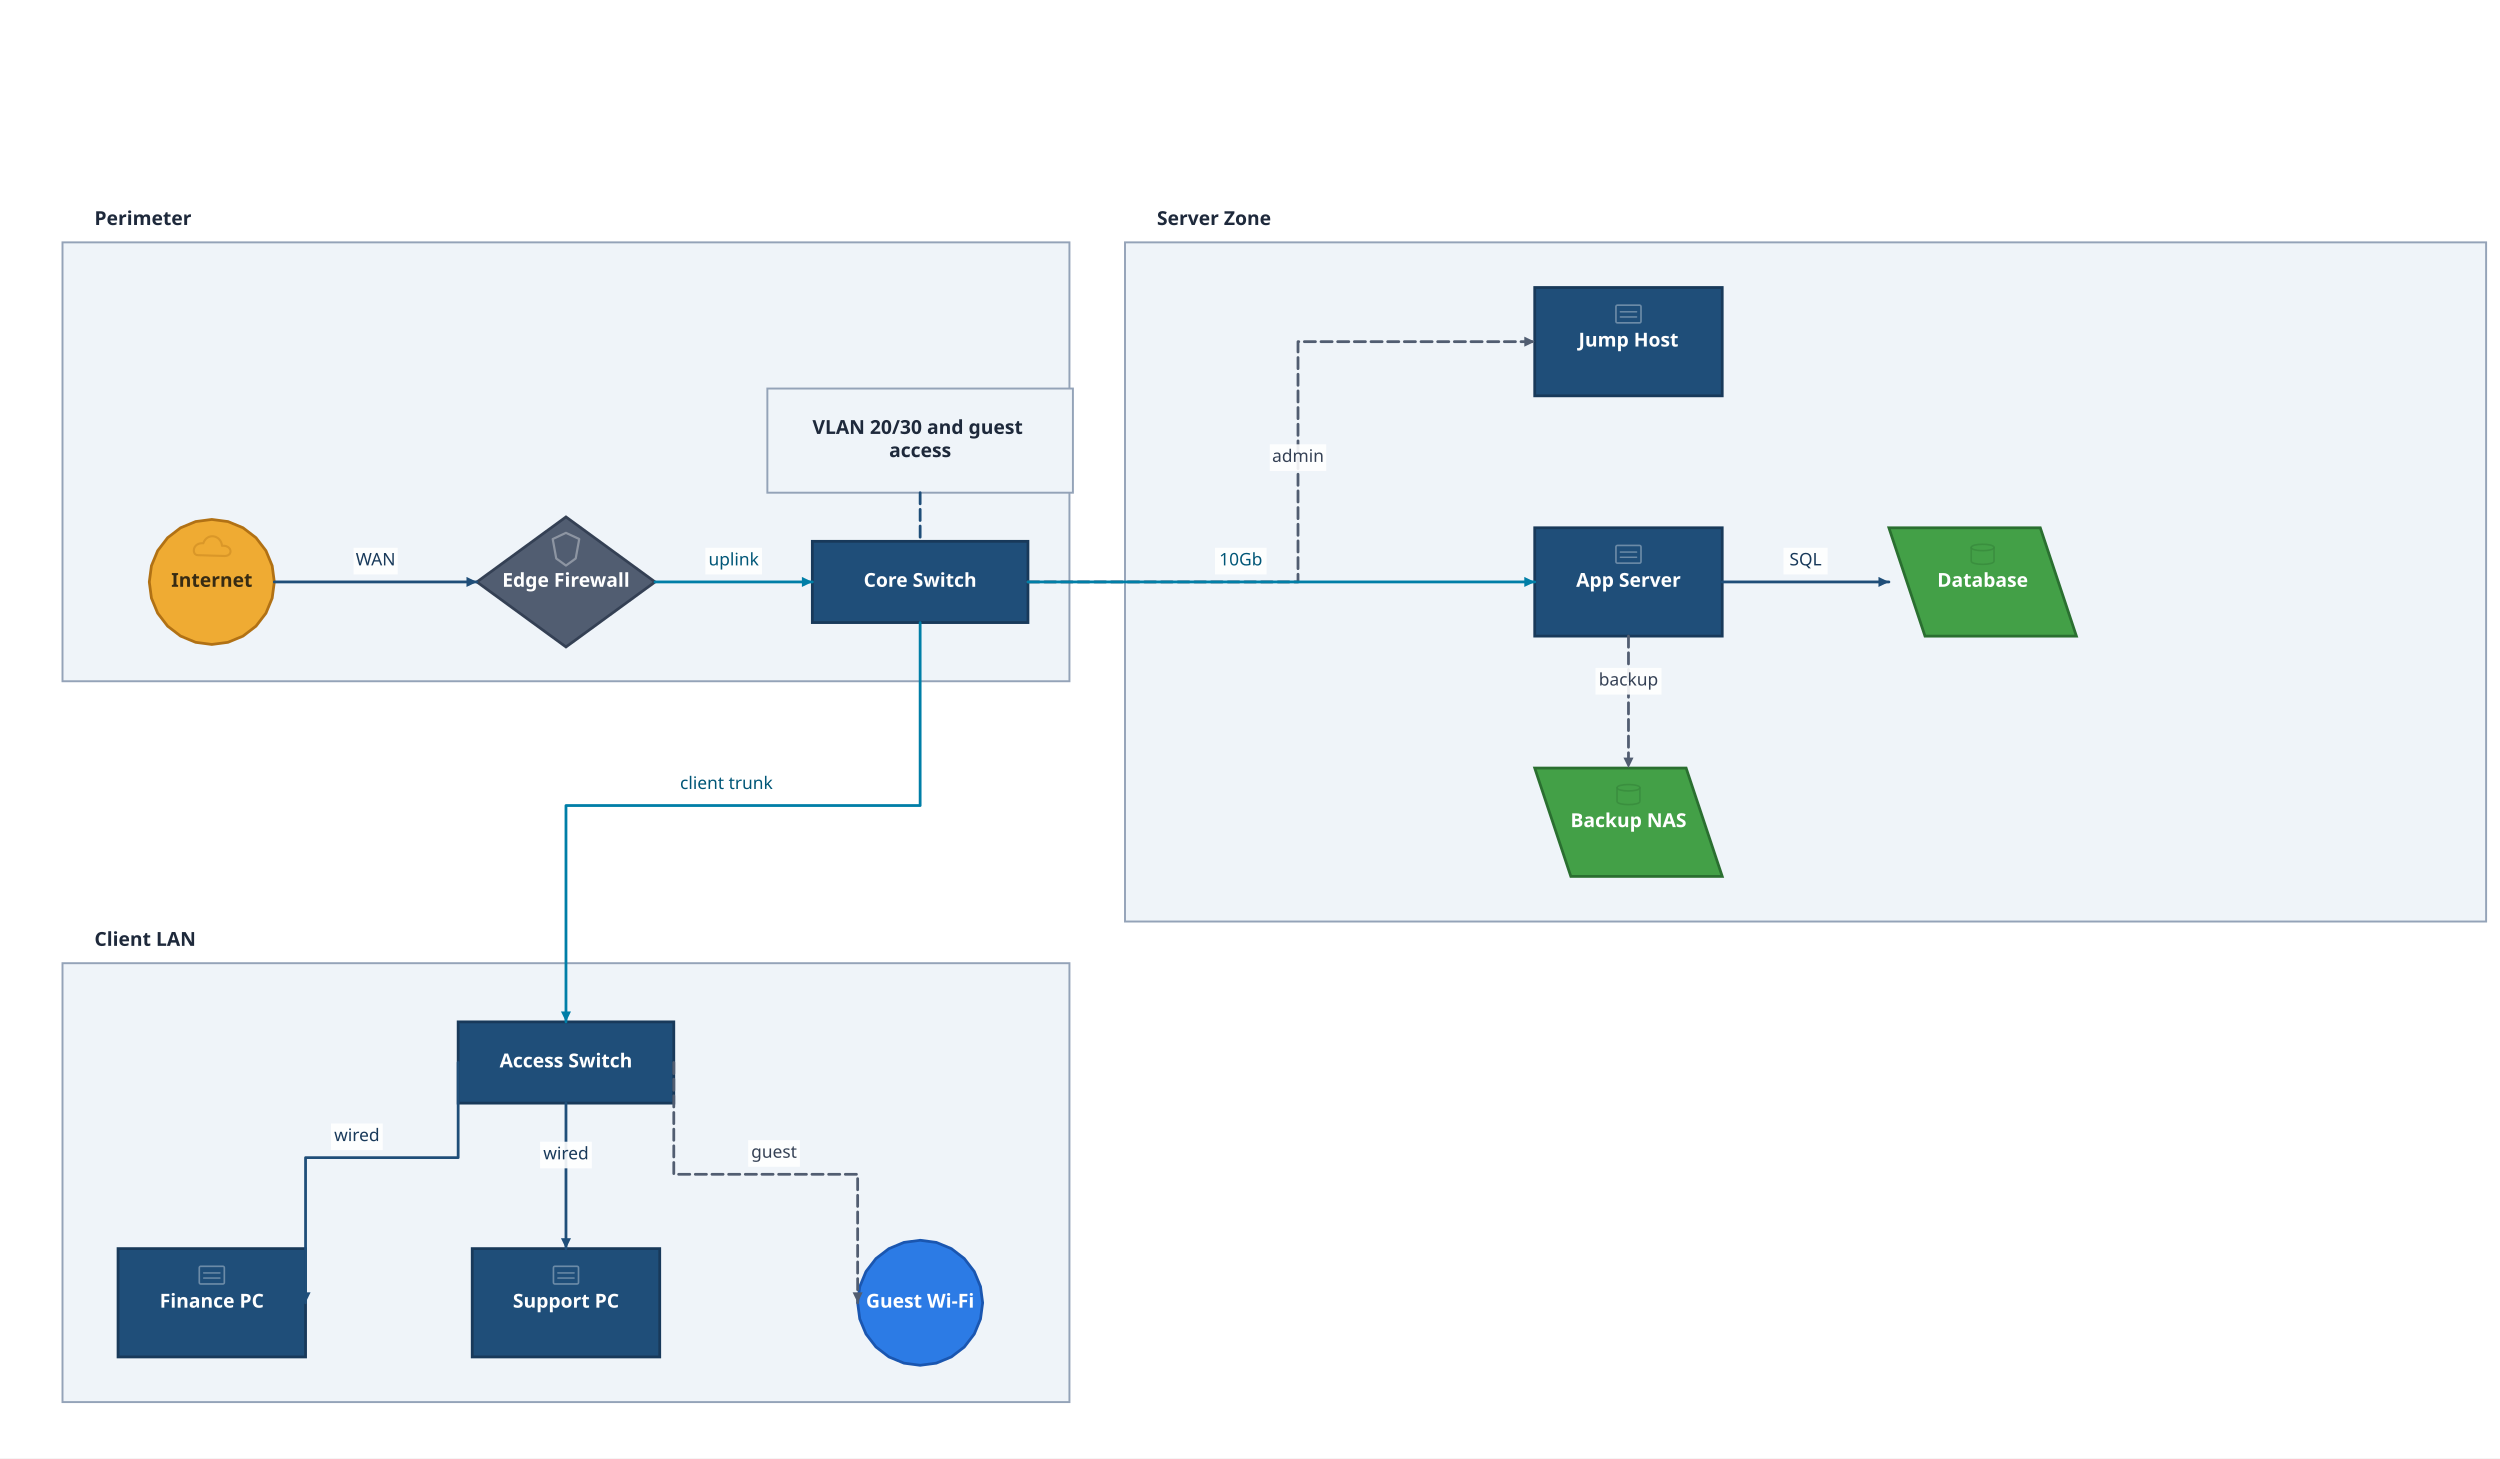
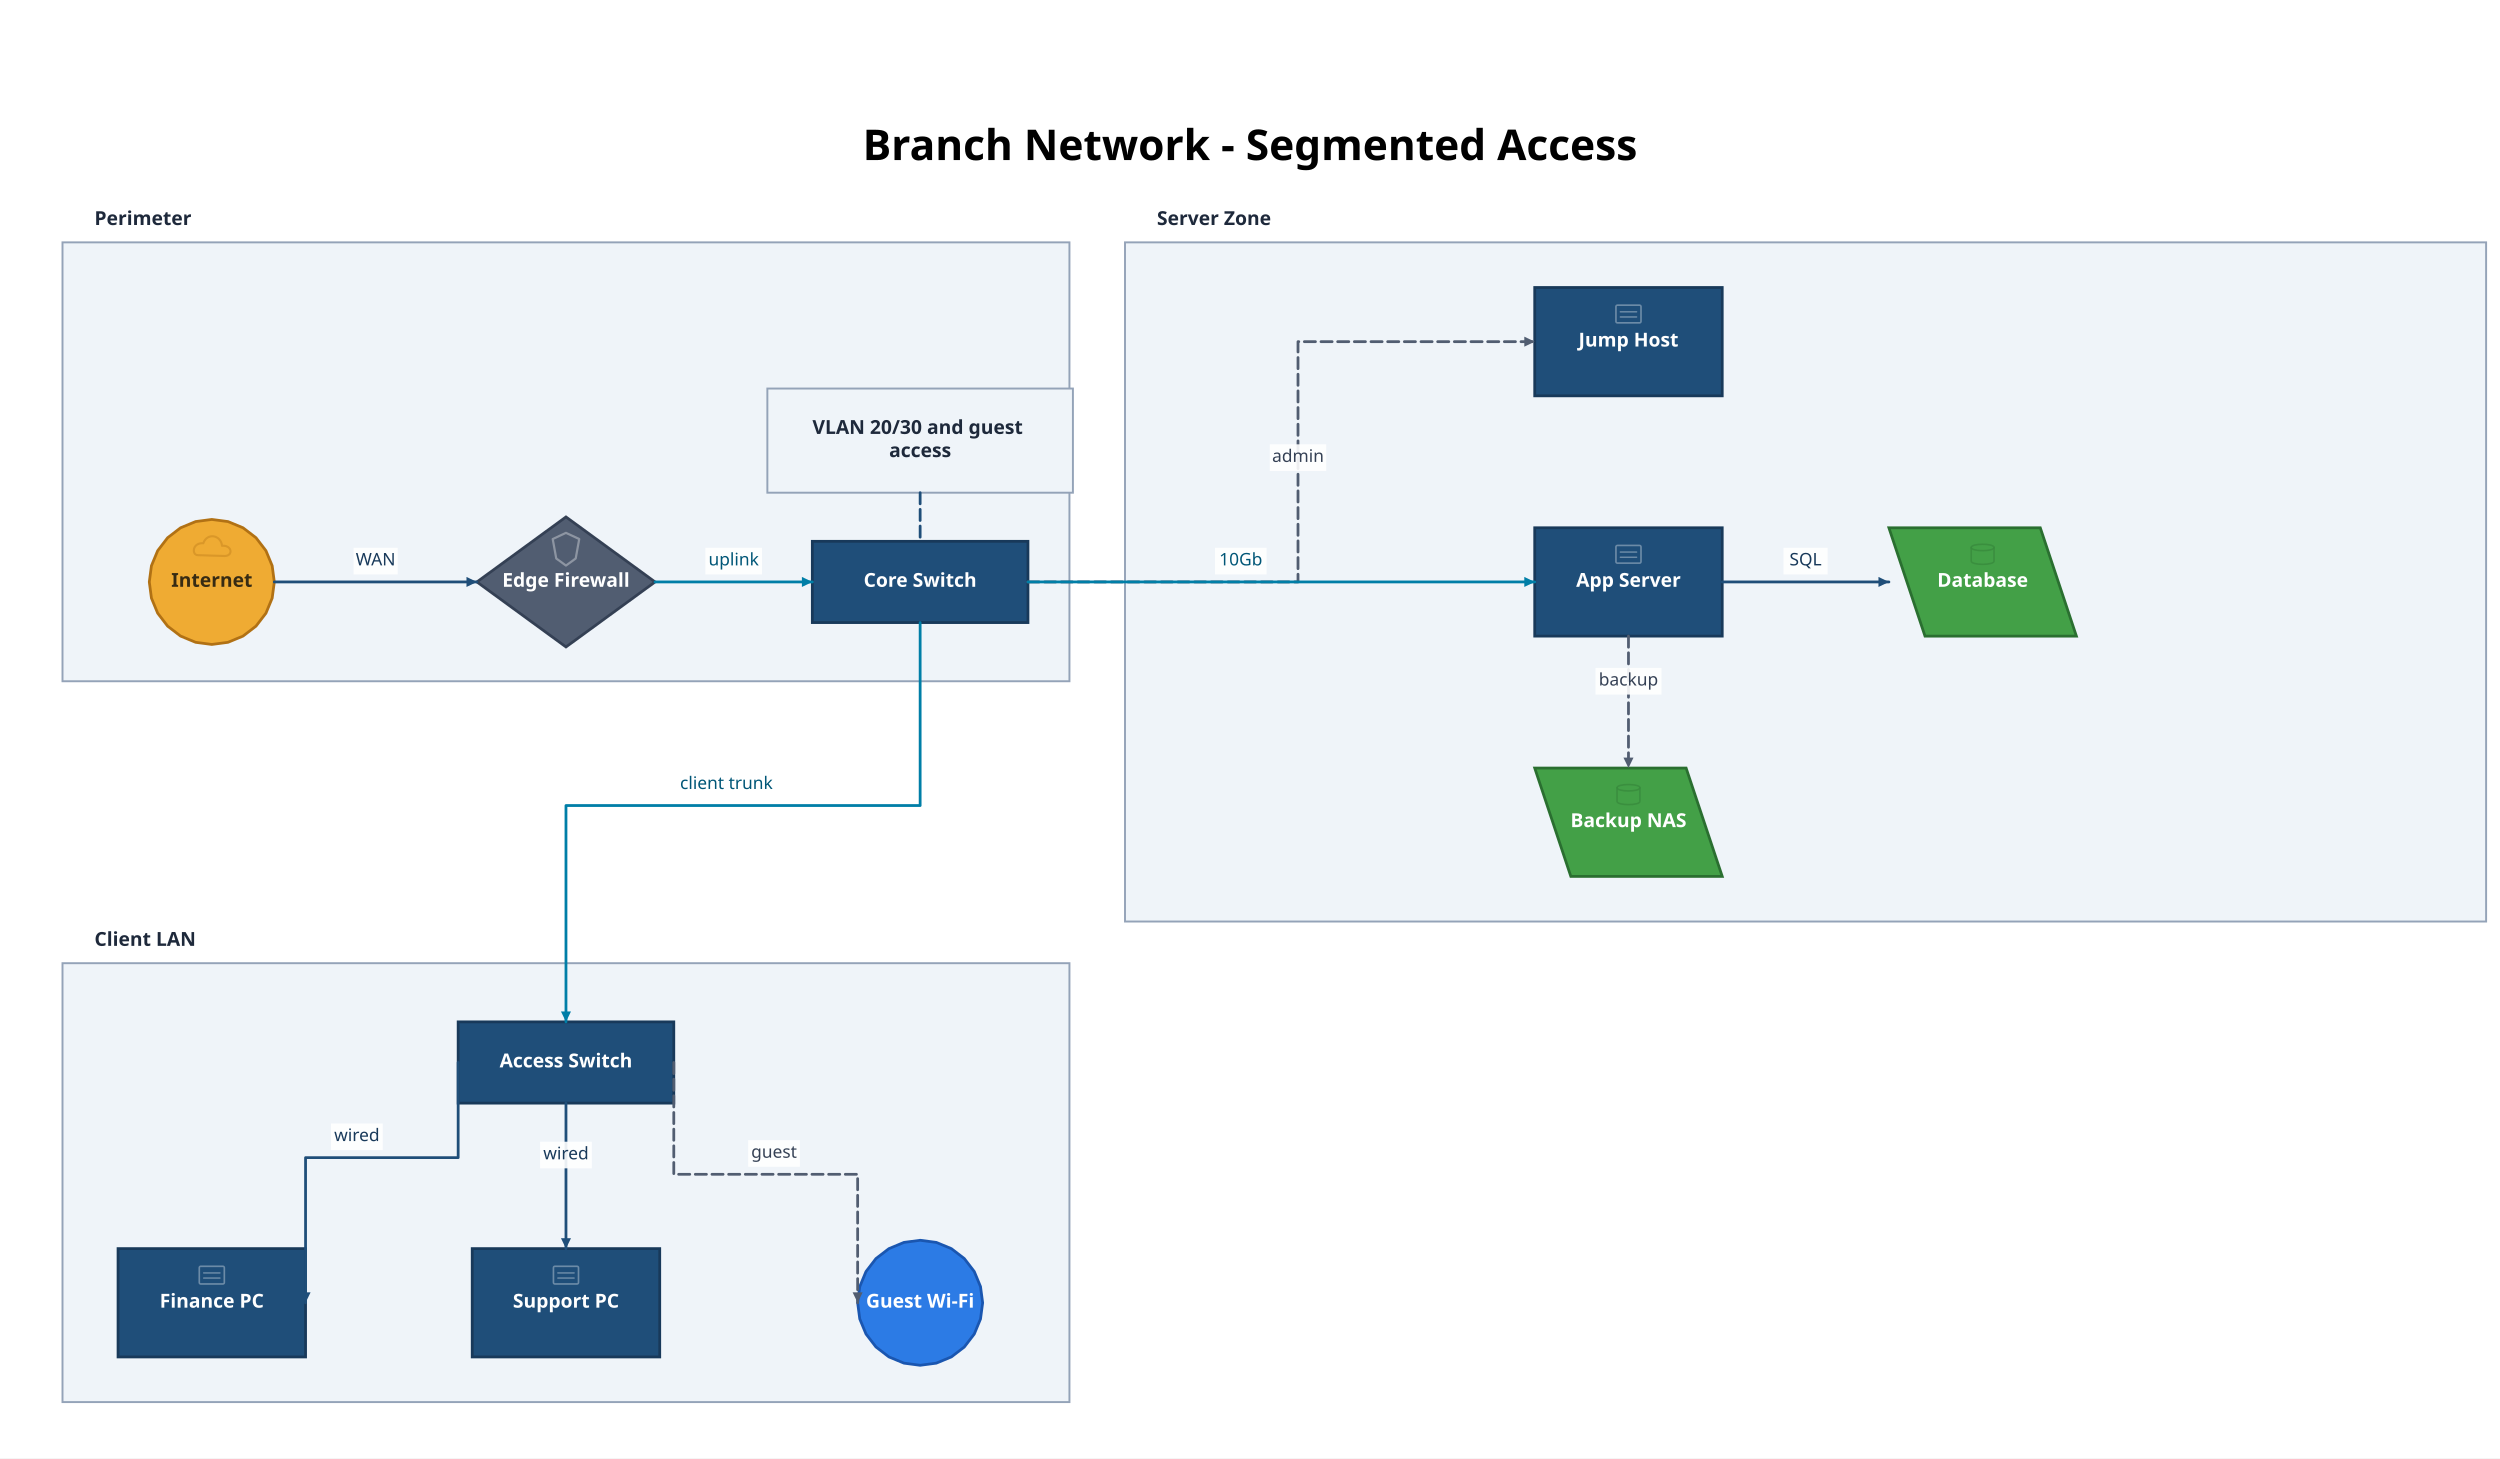
<svg xmlns="http://www.w3.org/2000/svg" width="1728" height="1008" viewBox="0 0 1728 1008" role="img" aria-label="Premium Network Segmentation">
  <rect x="0" y="0" width="1728" height="1008" fill="#FFFFFF" />
  <g data-officeimo-visio-page="Premium Network Segmentation">
    <g data-visio-shape-id="perimeter" data-visio-nameu="Rectangle">
      <path d="M 43.2 470.88 L 739.2 470.88 L 739.2 167.52 L 43.2 167.52 Z" data-officeimo-preserved-geometry="true" fill="#EFF4F9" stroke="#94A3B8" stroke-width="1.344" />
    </g>
    <g data-visio-shape-id="perimeter-label" data-visio-nameu="Text Box">
      <path d="M 57.6 166.56 L 724.8 166.56 L 724.8 137.76 L 57.6 137.76 Z" data-officeimo-preserved-geometry="true" fill="none" stroke="none" />
      <text x="65.28" y="150.827" font-family="Aptos" font-size="13.333" text-anchor="start" dominant-baseline="middle" fill="#1E293B" font-weight="700">
        <tspan x="65.28" dy="0">Perimeter</tspan>
      </text>
    </g>
    <g data-visio-shape-id="servers" data-visio-nameu="Rectangle">
      <path d="M 777.6 636.96 L 1718.4 636.96 L 1718.4 167.52 L 777.6 167.52 Z" data-officeimo-preserved-geometry="true" fill="#EFF4F9" stroke="#94A3B8" stroke-width="1.344" />
    </g>
    <g data-visio-shape-id="servers-label" data-visio-nameu="Text Box">
      <path d="M 792 166.56 L 1704 166.56 L 1704 137.76 L 792 137.76 Z" data-officeimo-preserved-geometry="true" fill="none" stroke="none" />
      <text x="799.68" y="150.827" font-family="Aptos" font-size="13.333" text-anchor="start" dominant-baseline="middle" fill="#1E293B" font-weight="700">
        <tspan x="799.68" dy="0">Server Zone</tspan>
      </text>
    </g>
    <g data-visio-shape-id="clients" data-visio-nameu="Rectangle">
      <path d="M 43.2 969.12 L 739.2 969.12 L 739.2 665.76 L 43.2 665.76 Z" data-officeimo-preserved-geometry="true" fill="#EFF4F9" stroke="#94A3B8" stroke-width="1.344" />
    </g>
    <g data-visio-shape-id="clients-label" data-visio-nameu="Text Box">
      <path d="M 57.6 664.8 L 724.8 664.8 L 724.8 636 L 57.6 636 Z" data-officeimo-preserved-geometry="true" fill="none" stroke="none" />
      <text x="65.28" y="649.067" font-family="Aptos" font-size="13.333" text-anchor="start" dominant-baseline="middle" fill="#1E293B" font-weight="700">
        <tspan x="65.28" dy="0">Client LAN</tspan>
      </text>
    </g>
    <g data-visio-shape-id="internet" data-visio-nameu="Circle">
      <path d="M 189.6 402.24 L 188.128 391.059 L 183.812 380.64 L 176.947 371.693 L 168 364.828 L 157.581 360.512 L 146.4 359.04 L 135.219 360.512 L 124.8 364.828 L 115.853 371.693 L 108.988 380.64 L 104.672 391.059 L 103.2 402.24 L 104.672 413.421 L 108.988 423.84 L 115.853 432.787 L 124.8 439.652 L 135.219 443.968 L 146.4 445.44 L 157.581 443.968 L 168 439.652 L 176.947 432.787 L 183.812 423.84 L 188.128 413.421 Z" data-officeimo-preserved-geometry="true" fill="#EFAB33" stroke="#B17114" stroke-width="1.92" />
      <g data-officeimo-stencil-artwork="true" data-officeimo-stencil-key="cloud" opacity="0.42">
        <path d="M136.412 383.716C132.3 383.128 133.181 374.903 140.525 375.491C143.169 367.853 152.863 369.909 153.45 377.253C160.5 376.666 161.382 384.303 155.213 384.303Z" fill="none" stroke="#B17114" stroke-opacity="0.824" stroke-width="1.469" stroke-linecap="round" stroke-linejoin="round" />
      </g>
      <text x="146.4" y="400.907" font-family="Aptos" font-size="13.333" text-anchor="middle" dominant-baseline="middle" fill="#372B13" font-weight="700">
        <tspan x="146.4" dy="0">Internet</tspan>
      </text>
    </g>
    <g data-visio-shape-id="edge" data-visio-nameu="Decision">
      <path d="M 391.2 447.168 L 452.76 402.24 L 391.2 357.312 L 329.64 402.24 Z" data-officeimo-preserved-geometry="true" fill="#515D71" stroke="#344054" stroke-width="1.92" />
      <g data-officeimo-stencil-artwork="true" data-officeimo-stencil-key="security" opacity="0.42">
        <path d="M391.2 368.31L400.365 372.588L397.921 386.03L391.2 390.918L384.479 386.03L382.035 372.588Z" fill="none" stroke="#FFFFFF" stroke-opacity="0.824" stroke-width="1.528" stroke-linecap="round" stroke-linejoin="round" />
      </g>
      <text x="391.2" y="400.907" font-family="Aptos" font-size="13.333" text-anchor="middle" dominant-baseline="middle" fill="#FFFFFF" font-weight="700">
        <tspan x="391.2" dy="0">Edge Firewall</tspan>
      </text>
    </g>
    <g data-visio-shape-id="core" data-visio-nameu="Rectangle">
      <path d="M 561.48 430.32 L 710.52 430.32 L 710.52 374.16 L 561.48 374.16 Z" data-officeimo-preserved-geometry="true" fill="#1F4E79" stroke="#18395A" stroke-width="1.92" />
      <text x="636" y="400.907" font-family="Aptos" font-size="13.333" text-anchor="middle" dominant-baseline="middle" fill="#FFFFFF" font-weight="700">
        <tspan x="636" dy="0">Core Switch</tspan>
      </text>
    </g>
    <g data-visio-shape-id="jump" data-visio-nameu="Process">
      <path d="M 1060.8 273.6 L 1190.4 273.6 L 1190.4 198.72 L 1060.8 198.72 Z" data-officeimo-preserved-geometry="true" fill="#1F4E79" stroke="#18395A" stroke-width="1.92" />
      <g data-officeimo-stencil-artwork="true" data-officeimo-stencil-key="compute" opacity="0.42">
        <rect x="1116.944" y="210.94" width="17.312" height="12.22" rx="0.978" fill="none" stroke="#FFFFFF" stroke-opacity="0.824" stroke-width="1.146" stroke-linecap="round" stroke-linejoin="round" />
        <line x1="1119.999" y1="215.523" x2="1131.201" y2="215.523" stroke="#FFFFFF" stroke-opacity="0.824" stroke-width="1.018" stroke-linecap="round" />
        <line x1="1119.999" y1="219.087" x2="1131.201" y2="219.087" stroke="#FFFFFF" stroke-opacity="0.824" stroke-width="1.018" stroke-linecap="round" />
      </g>
      <text x="1125.6" y="234.827" font-family="Aptos" font-size="13.333" text-anchor="middle" dominant-baseline="middle" fill="#FFFFFF" font-weight="700">
        <tspan x="1125.6" dy="0">Jump Host</tspan>
      </text>
    </g>
    <g data-visio-shape-id="app" data-visio-nameu="Process">
      <path d="M 1060.8 439.68 L 1190.4 439.68 L 1190.4 364.8 L 1060.8 364.8 Z" data-officeimo-preserved-geometry="true" fill="#1F4E79" stroke="#18395A" stroke-width="1.92" />
      <g data-officeimo-stencil-artwork="true" data-officeimo-stencil-key="compute" opacity="0.42">
        <rect x="1116.944" y="377.02" width="17.312" height="12.22" rx="0.978" fill="none" stroke="#FFFFFF" stroke-opacity="0.824" stroke-width="1.146" stroke-linecap="round" stroke-linejoin="round" />
        <line x1="1119.999" y1="381.603" x2="1131.201" y2="381.603" stroke="#FFFFFF" stroke-opacity="0.824" stroke-width="1.018" stroke-linecap="round" />
        <line x1="1119.999" y1="385.167" x2="1131.201" y2="385.167" stroke="#FFFFFF" stroke-opacity="0.824" stroke-width="1.018" stroke-linecap="round" />
      </g>
      <text x="1125.6" y="400.907" font-family="Aptos" font-size="13.333" text-anchor="middle" dominant-baseline="middle" fill="#FFFFFF" font-weight="700">
        <tspan x="1125.6" dy="0">App Server</tspan>
      </text>
    </g>
    <g data-visio-shape-id="db" data-visio-nameu="Data">
      <path d="M 1330.56 439.68 L 1435.2 439.68 L 1410.24 364.8 L 1305.6 364.8 Z" data-officeimo-preserved-geometry="true" fill="#43A047" stroke="#2A6F30" stroke-width="1.92" />
      <g data-officeimo-stencil-artwork="true" data-officeimo-stencil-key="data" opacity="0.42">
        <path d="M1362.508 378.405C1362.508 375.452 1378.292 375.452 1378.292 378.405L1378.292 387.856C1378.292 390.809 1362.508 390.809 1362.508 387.856Z" fill="none" stroke="#2A6F30" stroke-opacity="0.824" stroke-width="1.146" stroke-linecap="round" stroke-linejoin="round" />
        <path d="M1362.508 378.405C1362.508 381.359 1378.292 381.359 1378.292 378.405" fill="none" stroke="#2A6F30" stroke-opacity="0.824" stroke-width="1.146" stroke-linecap="round" stroke-linejoin="round" />
      </g>
      <text x="1370.4" y="400.907" font-family="Aptos" font-size="13.333" text-anchor="middle" dominant-baseline="middle" fill="#FFFFFF" font-weight="700">
        <tspan x="1370.4" dy="0">Database</tspan>
      </text>
    </g>
    <g data-visio-shape-id="backup" data-visio-nameu="Data">
      <path d="M 1085.76 605.76 L 1190.4 605.76 L 1165.44 530.88 L 1060.8 530.88 Z" data-officeimo-preserved-geometry="true" fill="#43A047" stroke="#2A6F30" stroke-width="1.92" />
      <g data-officeimo-stencil-artwork="true" data-officeimo-stencil-key="data" opacity="0.42">
        <path d="M1117.708 544.485C1117.708 541.532 1133.492 541.532 1133.492 544.485L1133.492 553.936C1133.492 556.889 1117.708 556.889 1117.708 553.936Z" fill="none" stroke="#2A6F30" stroke-opacity="0.824" stroke-width="1.146" stroke-linecap="round" stroke-linejoin="round" />
        <path d="M1117.708 544.485C1117.708 547.439 1133.492 547.439 1133.492 544.485" fill="none" stroke="#2A6F30" stroke-opacity="0.824" stroke-width="1.146" stroke-linecap="round" stroke-linejoin="round" />
      </g>
      <text x="1125.6" y="566.987" font-family="Aptos" font-size="13.333" text-anchor="middle" dominant-baseline="middle" fill="#FFFFFF" font-weight="700">
        <tspan x="1125.6" dy="0">Backup NAS</tspan>
      </text>
    </g>
    <g data-visio-shape-id="access" data-visio-nameu="Rectangle">
      <path d="M 316.68 762.48 L 465.72 762.48 L 465.72 706.32 L 316.68 706.32 Z" data-officeimo-preserved-geometry="true" fill="#1F4E79" stroke="#18395A" stroke-width="1.92" />
      <text x="391.2" y="733.067" font-family="Aptos" font-size="13.333" text-anchor="middle" dominant-baseline="middle" fill="#FFFFFF" font-weight="700">
        <tspan x="391.2" dy="0">Access Switch</tspan>
      </text>
    </g>
    <g data-visio-shape-id="finance" data-visio-nameu="Process">
      <path d="M 81.6 937.92 L 211.2 937.92 L 211.2 863.04 L 81.6 863.04 Z" data-officeimo-preserved-geometry="true" fill="#1F4E79" stroke="#18395A" stroke-width="1.92" />
      <g data-officeimo-stencil-artwork="true" data-officeimo-stencil-key="compute" opacity="0.42">
        <rect x="137.744" y="875.26" width="17.312" height="12.22" rx="0.978" fill="none" stroke="#FFFFFF" stroke-opacity="0.824" stroke-width="1.146" stroke-linecap="round" stroke-linejoin="round" />
        <line x1="140.799" y1="879.843" x2="152.001" y2="879.843" stroke="#FFFFFF" stroke-opacity="0.824" stroke-width="1.018" stroke-linecap="round" />
        <line x1="140.799" y1="883.407" x2="152.001" y2="883.407" stroke="#FFFFFF" stroke-opacity="0.824" stroke-width="1.018" stroke-linecap="round" />
      </g>
      <text x="146.4" y="899.147" font-family="Aptos" font-size="13.333" text-anchor="middle" dominant-baseline="middle" fill="#FFFFFF" font-weight="700">
        <tspan x="146.4" dy="0">Finance PC</tspan>
      </text>
    </g>
    <g data-visio-shape-id="support" data-visio-nameu="Process">
      <path d="M 326.4 937.92 L 456 937.92 L 456 863.04 L 326.4 863.04 Z" data-officeimo-preserved-geometry="true" fill="#1F4E79" stroke="#18395A" stroke-width="1.92" />
      <g data-officeimo-stencil-artwork="true" data-officeimo-stencil-key="compute" opacity="0.42">
        <rect x="382.544" y="875.26" width="17.312" height="12.22" rx="0.978" fill="none" stroke="#FFFFFF" stroke-opacity="0.824" stroke-width="1.146" stroke-linecap="round" stroke-linejoin="round" />
        <line x1="385.599" y1="879.843" x2="396.801" y2="879.843" stroke="#FFFFFF" stroke-opacity="0.824" stroke-width="1.018" stroke-linecap="round" />
        <line x1="385.599" y1="883.407" x2="396.801" y2="883.407" stroke="#FFFFFF" stroke-opacity="0.824" stroke-width="1.018" stroke-linecap="round" />
      </g>
      <text x="391.2" y="899.147" font-family="Aptos" font-size="13.333" text-anchor="middle" dominant-baseline="middle" fill="#FFFFFF" font-weight="700">
        <tspan x="391.2" dy="0">Support PC</tspan>
      </text>
    </g>
    <g data-visio-shape-id="wifi" data-visio-nameu="Circle">
      <path d="M 679.2 900.48 L 677.728 889.299 L 673.412 878.88 L 666.547 869.933 L 657.6 863.068 L 647.181 858.752 L 636 857.28 L 624.819 858.752 L 614.4 863.068 L 605.453 869.933 L 598.588 878.88 L 594.272 889.299 L 592.8 900.48 L 594.272 911.661 L 598.588 922.08 L 605.453 931.027 L 614.4 937.892 L 624.819 942.208 L 636 943.68 L 647.181 942.208 L 657.6 937.892 L 666.547 931.027 L 673.412 922.08 L 677.728 911.661 Z" data-officeimo-preserved-geometry="true" fill="#2C7BE5" stroke="#1A56B0" stroke-width="1.92" />
      <text x="636" y="899.147" font-family="Aptos" font-size="13.333" text-anchor="middle" dominant-baseline="middle" fill="#FFFFFF" font-weight="700">
        <tspan x="636" dy="0">Guest Wi-Fi</tspan>
      </text>
    </g>
    <g data-visio-shape-id="core-callout" data-visio-nameu="Rectangle">
      <path d="M 530.4 340.56 L 741.6 340.56 L 741.6 268.56 L 530.4 268.56 Z" data-officeimo-preserved-geometry="true" fill="#EFF4F9" stroke="#94A3B8" stroke-width="1.344" />
      <text x="636" y="295.227" font-family="Aptos" font-size="13.333" text-anchor="middle" dominant-baseline="middle" fill="#1E293B" font-weight="700">
        <tspan x="636" dy="0">VLAN 20/30 and guest</tspan>
        <tspan x="636" dy="16">access</tspan>
      </text>
    </g>
    <g data-visio-shape-id="title" data-visio-nameu="Text Box">
      <path d="M 76.8 124.8 L 1651.2 124.8 L 1651.2 81.6 L 76.8 81.6 Z" data-officeimo-preserved-geometry="true" fill="none" stroke="none" />
-       <text x="864" y="100.533" font-family="Aptos" font-size="26.667" text-anchor="middle" dominant-baseline="middle" fill="#FFFFFF" font-weight="700">
+       <text x="864" y="100.267" font-family="Aptos Display" font-size="29.333" text-anchor="middle" dominant-baseline="middle" fill="#000000" font-weight="700">
        <tspan x="864" dy="0">Branch Network - Segmented Access</tspan>
      </text>
    </g>
    <g data-visio-connector-id="1">
      <path d="M 189.6 402.24 L 259.62 402.24 L 259.62 402.24 L 329.64 402.24" fill="none" stroke="#1F4E79" stroke-width="1.92" stroke-linecap="round" stroke-linejoin="round" />
      <path data-officeimo-connector-arrow="end" d="M 329.64 402.24 L 322.432 405.711 L 322.432 398.769 Z" fill="#1F4E79" stroke="none" />
      <rect data-officeimo-text-background="true" data-officeimo-connector-label-background="true" x="244.38" y="378.64" width="30.48" height="18.4" fill="#FFFFFF" fill-opacity="0.902" />
      <text x="259.62" y="386.64" font-family="Aptos" font-size="12" text-anchor="middle" dominant-baseline="middle" fill="#18395A">
        <tspan x="259.62" dy="0">WAN</tspan>
      </text>
    </g>
    <g data-visio-connector-id="2">
      <path d="M 452.76 402.24 L 512.88 402.24 L 512.88 402.24 L 561.48 402.24" fill="none" stroke="#007EA7" stroke-width="1.92" stroke-linecap="round" stroke-linejoin="round" />
      <path data-officeimo-connector-arrow="end" d="M 561.48 402.24 L 554.272 405.711 L 554.272 398.769 Z" fill="#007EA7" stroke="none" />
      <rect data-officeimo-text-background="true" data-officeimo-connector-label-background="true" x="487.56" y="378.64" width="39.12" height="18.4" fill="#FFFFFF" fill-opacity="0.902" />
      <text x="507.12" y="386.64" font-family="Aptos" font-size="12" text-anchor="middle" dominant-baseline="middle" fill="#005677">
        <tspan x="507.12" dy="0">uplink</tspan>
      </text>
    </g>
    <g data-visio-connector-id="3">
      <path d="M 710.52 402.24 L 897.18 402.24 L 897.18 236.16 L 1060.8 236.16" fill="none" stroke="#515D71" stroke-width="1.92" stroke-linecap="round" stroke-linejoin="round" stroke-dasharray="7.68 3.84" />
      <path data-officeimo-connector-arrow="end" d="M 1060.8 236.16 L 1053.592 239.631 L 1053.592 232.689 Z" fill="#515D71" stroke="none" />
      <rect data-officeimo-text-background="true" data-officeimo-connector-label-background="true" x="877.68" y="307.12" width="39" height="18.4" fill="#FFFFFF" fill-opacity="0.902" />
      <text x="897.18" y="315.12" font-family="Aptos" font-size="12" text-anchor="middle" dominant-baseline="middle" fill="#344054">
        <tspan x="897.18" dy="0">admin</tspan>
      </text>
    </g>
    <g data-visio-connector-id="4">
      <path d="M 710.52 402.24 L 902.94 402.24 L 902.94 402.24 L 1060.8 402.24" fill="none" stroke="#007EA7" stroke-width="1.92" stroke-linecap="round" stroke-linejoin="round" />
      <path data-officeimo-connector-arrow="end" d="M 1060.8 402.24 L 1053.592 405.711 L 1053.592 398.769 Z" fill="#007EA7" stroke="none" />
      <rect data-officeimo-text-background="true" data-officeimo-connector-label-background="true" x="839.818" y="378.64" width="35.64" height="18.4" fill="#FFFFFF" fill-opacity="0.902" />
      <text x="857.638" y="386.64" font-family="Aptos" font-size="12" text-anchor="middle" dominant-baseline="middle" fill="#005677">
        <tspan x="857.638" dy="0">10Gb</tspan>
      </text>
    </g>
    <g data-visio-connector-id="5">
      <path d="M 1190.4 402.24 L 1248 402.24 L 1248 402.24 L 1305.6 402.24" fill="none" stroke="#1F4E79" stroke-width="1.92" stroke-linecap="round" stroke-linejoin="round" />
      <path data-officeimo-connector-arrow="end" d="M 1305.6 402.24 L 1298.392 405.711 L 1298.392 398.769 Z" fill="#1F4E79" stroke="none" />
      <rect data-officeimo-text-background="true" data-officeimo-connector-label-background="true" x="1232.76" y="378.64" width="30.48" height="18.4" fill="#FFFFFF" fill-opacity="0.902" />
      <text x="1248" y="386.64" font-family="Aptos" font-size="12" text-anchor="middle" dominant-baseline="middle" fill="#18395A">
        <tspan x="1248" dy="0">SQL</tspan>
      </text>
    </g>
    <g data-visio-connector-id="6">
      <path d="M 1125.6 439.68 L 1125.6 479.52 L 1125.6 479.52 L 1125.6 530.88" fill="none" stroke="#515D71" stroke-width="1.92" stroke-linecap="round" stroke-linejoin="round" stroke-dasharray="7.68 3.84" />
      <path data-officeimo-connector-arrow="end" d="M 1125.6 530.88 L 1122.129 523.672 L 1129.071 523.672 Z" fill="#515D71" stroke="none" />
      <rect data-officeimo-text-background="true" data-officeimo-connector-label-background="true" x="1102.8" y="461.68" width="45.6" height="18.4" fill="#FFFFFF" fill-opacity="0.902" />
      <text x="1125.6" y="469.68" font-family="Aptos" font-size="12" text-anchor="middle" dominant-baseline="middle" fill="#344054">
        <tspan x="1125.6" dy="0">backup</tspan>
      </text>
    </g>
    <g data-visio-connector-id="7">
      <path d="M 636 430.32 L 636 556.8 L 391.2 556.8 L 391.2 706.32" fill="none" stroke="#007EA7" stroke-width="1.92" stroke-linecap="round" stroke-linejoin="round" />
      <path data-officeimo-connector-arrow="end" d="M 391.2 706.32 L 387.729 699.112 L 394.671 699.112 Z" fill="#007EA7" stroke="none" />
      <rect data-officeimo-text-background="true" data-officeimo-connector-label-background="true" x="468.84" y="533.2" width="66.48" height="18.4" fill="#FFFFFF" fill-opacity="0.902" />
      <text x="502.08" y="541.2" font-family="Aptos" font-size="12" text-anchor="middle" dominant-baseline="middle" fill="#005677">
        <tspan x="502.08" dy="0">client trunk</tspan>
      </text>
    </g>
    <g data-visio-connector-id="8">
      <path d="M 316.68 734.4 L 316.68 800.16 L 211.2 800.16 L 211.2 900.48" fill="none" stroke="#1F4E79" stroke-width="1.92" stroke-linecap="round" stroke-linejoin="round" />
      <path data-officeimo-connector-arrow="end" d="M 211.2 900.48 L 207.729 893.272 L 214.671 893.272 Z" fill="#1F4E79" stroke="none" />
      <rect data-officeimo-text-background="true" data-officeimo-connector-label-background="true" x="228.78" y="776.56" width="35.76" height="18.4" fill="#FFFFFF" fill-opacity="0.902" />
      <text x="246.66" y="784.56" font-family="Aptos" font-size="12" text-anchor="middle" dominant-baseline="middle" fill="#18395A">
        <tspan x="246.66" dy="0">wired</tspan>
      </text>
    </g>
    <g data-visio-connector-id="9">
      <path d="M 391.2 762.48 L 391.2 812.76 L 391.2 812.76 L 391.2 863.04" fill="none" stroke="#1F4E79" stroke-width="1.92" stroke-linecap="round" stroke-linejoin="round" />
      <path data-officeimo-connector-arrow="end" d="M 391.2 863.04 L 387.729 855.832 L 394.671 855.832 Z" fill="#1F4E79" stroke="none" />
      <rect data-officeimo-text-background="true" data-officeimo-connector-label-background="true" x="373.32" y="789.16" width="35.76" height="18.4" fill="#FFFFFF" fill-opacity="0.902" />
      <text x="391.2" y="797.16" font-family="Aptos" font-size="12" text-anchor="middle" dominant-baseline="middle" fill="#18395A">
        <tspan x="391.2" dy="0">wired</tspan>
      </text>
    </g>
    <g data-visio-connector-id="10">
      <path d="M 465.72 734.4 L 465.72 811.68 L 592.8 811.68 L 592.8 900.48" fill="none" stroke="#515D71" stroke-width="1.92" stroke-linecap="round" stroke-linejoin="round" stroke-dasharray="7.68 3.84" />
      <path data-officeimo-connector-arrow="end" d="M 592.8 900.48 L 589.329 893.272 L 596.271 893.272 Z" fill="#515D71" stroke="none" />
      <rect data-officeimo-text-background="true" data-officeimo-connector-label-background="true" x="517.14" y="788.08" width="35.76" height="18.4" fill="#FFFFFF" fill-opacity="0.902" />
      <text x="535.02" y="796.08" font-family="Aptos" font-size="12" text-anchor="middle" dominant-baseline="middle" fill="#344054">
        <tspan x="535.02" dy="0">guest</tspan>
      </text>
    </g>
    <g data-visio-connector-id="11">
      <path d="M 636 340.56 L 636 349.68 L 636 349.68 L 636 374.16" fill="none" stroke="#1F4E79" stroke-width="1.92" stroke-linecap="round" stroke-linejoin="round" stroke-dasharray="7.68 3.84" />
    </g>
  </g>
</svg>
